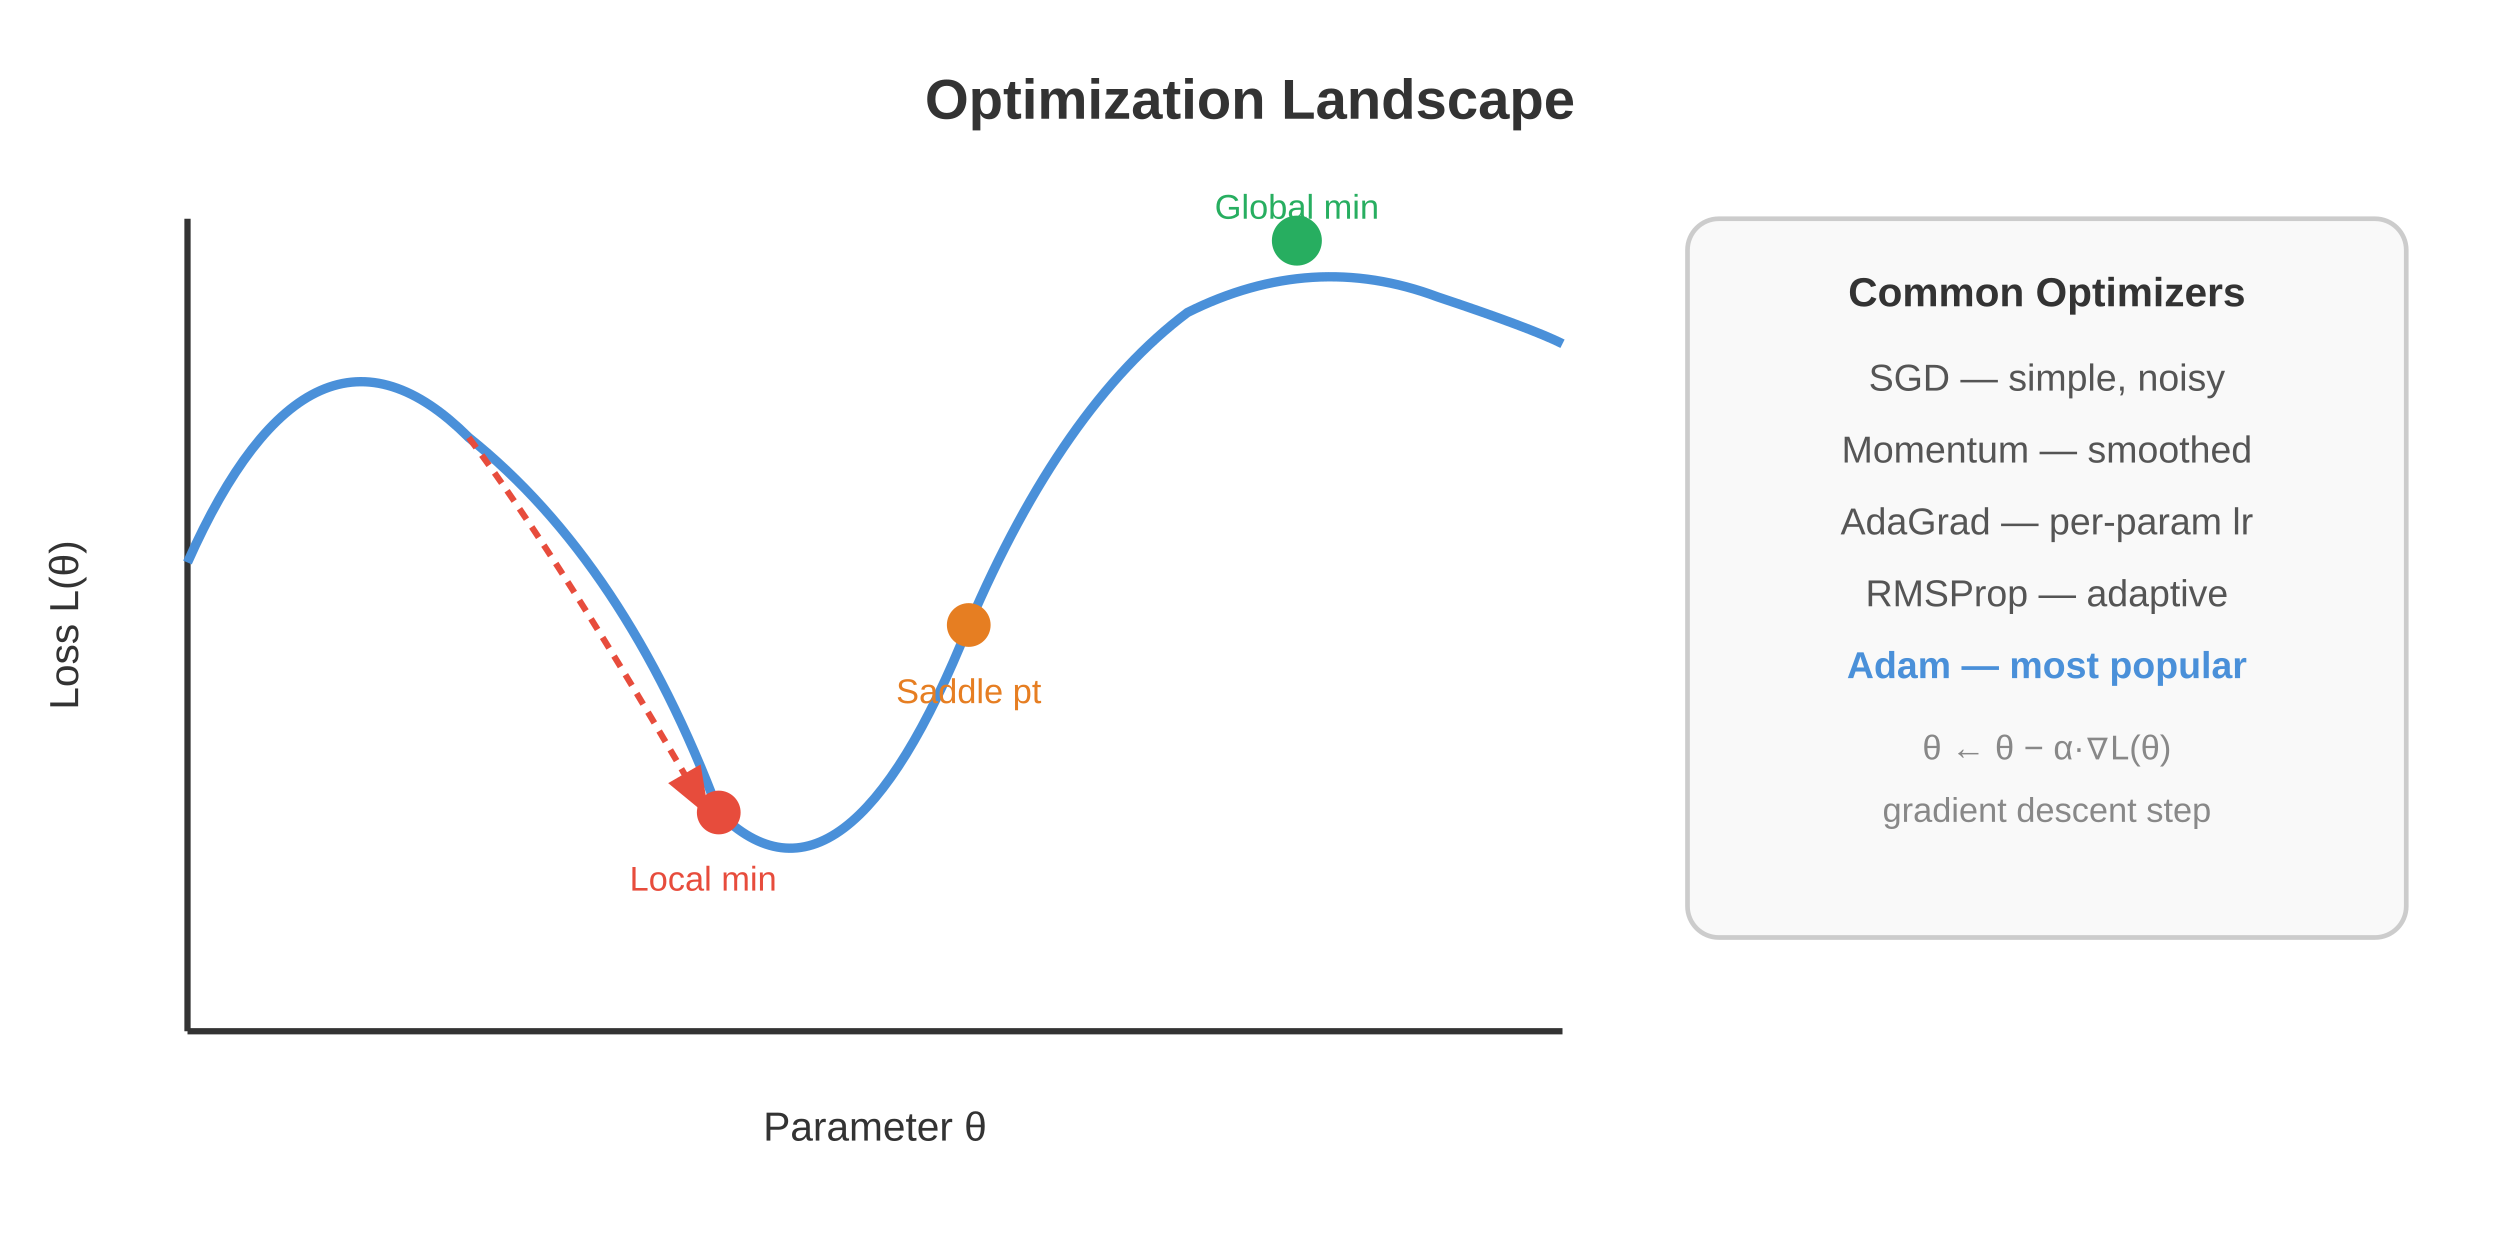
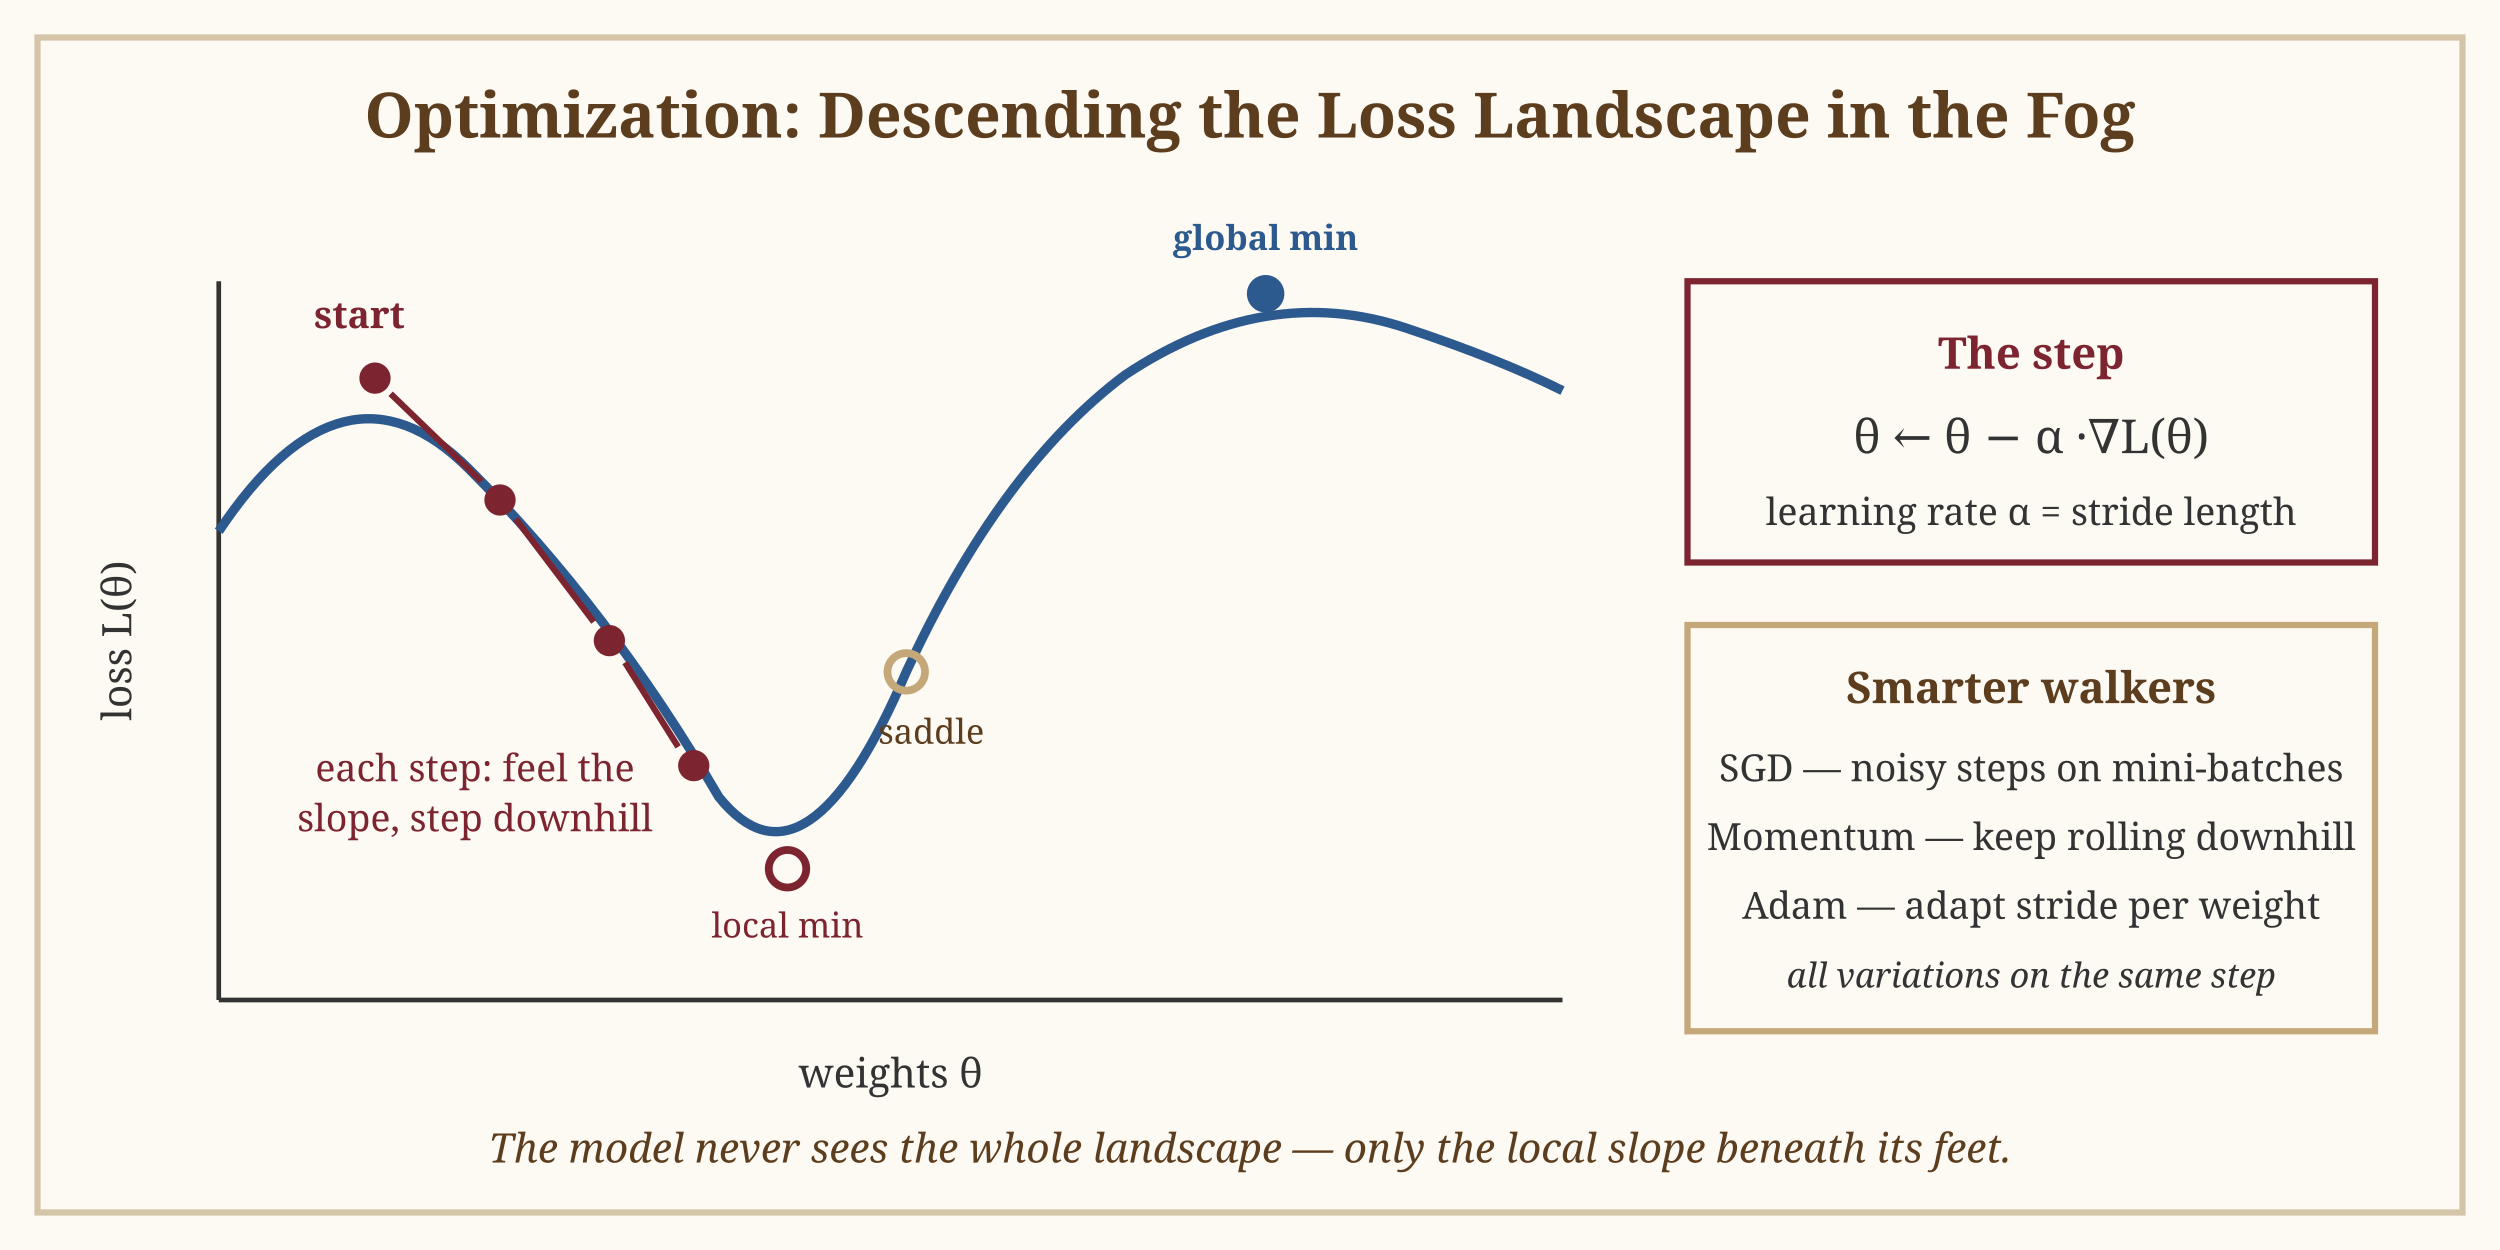
<svg xmlns="http://www.w3.org/2000/svg" viewBox="0 0 800 400">
-   <rect width="800" height="400" fill="white" />
-   <text x="400" y="38" text-anchor="middle" font-family="Arial" font-size="18" font-weight="bold" fill="#333">Optimization Landscape</text>
-   <line x1="60" y1="330" x2="500" y2="330" stroke="#333" stroke-width="2" />
-   <line x1="60" y1="330" x2="60" y2="70" stroke="#333" stroke-width="2" />
-   <text x="280" y="365" text-anchor="middle" font-family="Arial" font-size="13" fill="#333">Parameter θ</text>
-   <text x="25" y="200" text-anchor="middle" font-family="Arial" font-size="13" fill="#333" transform="rotate(-90,25,200)">Loss L(θ)</text>
-   <path d="M60,180 Q100,90 150,140 Q200,180 230,260 Q270,300 310,200 Q340,130 380,100 Q420,80 460,95 Q490,105 500,110" fill="none" stroke="#4a90d9" stroke-width="3" />
-   <circle cx="230" cy="260" r="7" fill="#e74c3c" />
-   <text x="225" y="285" text-anchor="middle" font-family="Arial" font-size="11" fill="#e74c3c">Local min</text>
-   <circle cx="310" cy="200" r="7" fill="#e67e22" />
-   <text x="310" y="225" text-anchor="middle" font-family="Arial" font-size="11" fill="#e67e22">Saddle pt</text>
-   <circle cx="415" cy="77" r="8" fill="#27ae60" />
-   <text x="415" y="70" text-anchor="middle" font-family="Arial" font-size="11" fill="#27ae60">Global min</text>
-   <path d="M150,140 Q180,180 225,258" fill="none" stroke="#e74c3c" stroke-width="2" stroke-dasharray="4,3" marker-end="url(#arco)" />
-   <rect x="540" y="70" width="230" height="230" rx="10" fill="#f9f9f9" stroke="#ccc" stroke-width="1.5" />
-   <text x="655" y="98" text-anchor="middle" font-family="Arial" font-size="13" font-weight="bold" fill="#333">Common Optimizers</text>
-   <text x="655" y="125" text-anchor="middle" font-family="Arial" font-size="12" fill="#555">SGD — simple, noisy</text>
-   <text x="655" y="148" text-anchor="middle" font-family="Arial" font-size="12" fill="#555">Momentum — smoothed</text>
-   <text x="655" y="171" text-anchor="middle" font-family="Arial" font-size="12" fill="#555">AdaGrad — per-param lr</text>
-   <text x="655" y="194" text-anchor="middle" font-family="Arial" font-size="12" fill="#555">RMSProp — adaptive</text>
-   <text x="655" y="217" text-anchor="middle" font-family="Arial" font-size="12" fill="#4a90d9" font-weight="bold">Adam — most popular</text>
-   <text x="655" y="243" text-anchor="middle" font-family="Arial" font-size="11" fill="#888">θ ← θ − α·∇L(θ)</text>
-   <text x="655" y="263" text-anchor="middle" font-family="Arial" font-size="11" fill="#888">gradient descent step</text>
-   <defs>
-     <marker id="arco" markerWidth="8" markerHeight="8" refX="6" refY="3" orient="auto">
-       <path d="M0,0 L0,6 L8,3 z" fill="#e74c3c" />
-     </marker>
-   </defs>
+   <rect width="800" height="400" fill="#FDFAF4" />
+   <rect x="12" y="12" width="776" height="376" fill="none" stroke="#D4C5A9" stroke-width="2" />
+   <text x="400" y="44" text-anchor="middle" font-family="Georgia, serif" font-size="20" font-weight="bold" fill="#5C3D1E">Optimization: Descending the Loss Landscape in the Fog</text>
+   <line x1="70" y1="320" x2="500" y2="320" stroke="#333" stroke-width="1.5" />
+   <line x1="70" y1="320" x2="70" y2="90" stroke="#333" stroke-width="1.5" />
+   <text x="285" y="348" text-anchor="middle" font-family="Georgia, serif" font-size="13" fill="#333">weights θ</text>
+   <text x="42" y="205" text-anchor="middle" font-family="Georgia, serif" font-size="13" fill="#333" transform="rotate(-90,42,205)">loss L(θ)</text>
+   <path d="M 70,170 Q 110,110 150,150 Q 195,195 230,255 Q 258,290 290,215 Q 320,150 360,120 Q 405,90 450,105 Q 480,115 500,125" fill="none" stroke="#2D5A8E" stroke-width="3" />
+   <circle cx="120" cy="121" r="5" fill="#7C2530" />
+   <circle cx="160" cy="160" r="5" fill="#7C2530" />
+   <circle cx="195" cy="205" r="5" fill="#7C2530" />
+   <circle cx="222" cy="245" r="5" fill="#7C2530" />
+   <path d="M 125,126 L 154,154 M 165,166 L 190,199 M 200,212 L 217,239" stroke="#7C2530" stroke-width="2" />
+   <text x="115" y="105" text-anchor="middle" font-family="Georgia, serif" font-size="12" font-weight="bold" fill="#7C2530">start</text>
+   <text x="152" y="250" text-anchor="middle" font-family="Georgia, serif" font-size="12" fill="#7C2530">each step: feel the</text>
+   <text x="152" y="266" text-anchor="middle" font-family="Georgia, serif" font-size="12" fill="#7C2530">slope, step downhill</text>
+   <circle cx="252" cy="278" r="6" fill="none" stroke="#7C2530" stroke-width="2.5" />
+   <text x="252" y="300" text-anchor="middle" font-family="Georgia, serif" font-size="11" fill="#7C2530">local min</text>
+   <circle cx="290" cy="215" r="6" fill="none" stroke="#C4A87A" stroke-width="2.5" />
+   <text x="298" y="238" text-anchor="middle" font-family="Georgia, serif" font-size="11" fill="#5C3D1E">saddle</text>
+   <circle cx="405" cy="94" r="6" fill="#2D5A8E" />
+   <text x="405" y="80" text-anchor="middle" font-family="Georgia, serif" font-size="11" font-weight="bold" fill="#2D5A8E">global min</text>
+   <rect x="540" y="90" width="220" height="90" fill="none" stroke="#7C2530" stroke-width="2" />
+   <text x="650" y="118" text-anchor="middle" font-family="Georgia, serif" font-size="14" font-weight="bold" fill="#7C2530">The step</text>
+   <text x="650" y="145" text-anchor="middle" font-family="Georgia, serif" font-size="15" fill="#333">θ ← θ − α ·∇L(θ)</text>
+   <text x="650" y="168" text-anchor="middle" font-family="Georgia, serif" font-size="12" fill="#333">learning rate α = stride length</text>
+   <rect x="540" y="200" width="220" height="130" fill="none" stroke="#C4A87A" stroke-width="2" />
+   <text x="650" y="225" text-anchor="middle" font-family="Georgia, serif" font-size="14" font-weight="bold" fill="#5C3D1E">Smarter walkers</text>
+   <text x="650" y="250" text-anchor="middle" font-family="Georgia, serif" font-size="12" fill="#333">SGD — noisy steps on mini-batches</text>
+   <text x="650" y="272" text-anchor="middle" font-family="Georgia, serif" font-size="12" fill="#333">Momentum — keep rolling downhill</text>
+   <text x="650" y="294" text-anchor="middle" font-family="Georgia, serif" font-size="12" fill="#333">Adam — adapt stride per weight</text>
+   <text x="650" y="316" text-anchor="middle" font-family="Georgia, serif" font-size="11" fill="#333" font-style="italic">all variations on the same step</text>
+   <text x="400" y="372" text-anchor="middle" font-family="Georgia, serif" font-size="13" fill="#5C3D1E" font-style="italic">The model never sees the whole landscape — only the local slope beneath its feet.</text>
</svg>
